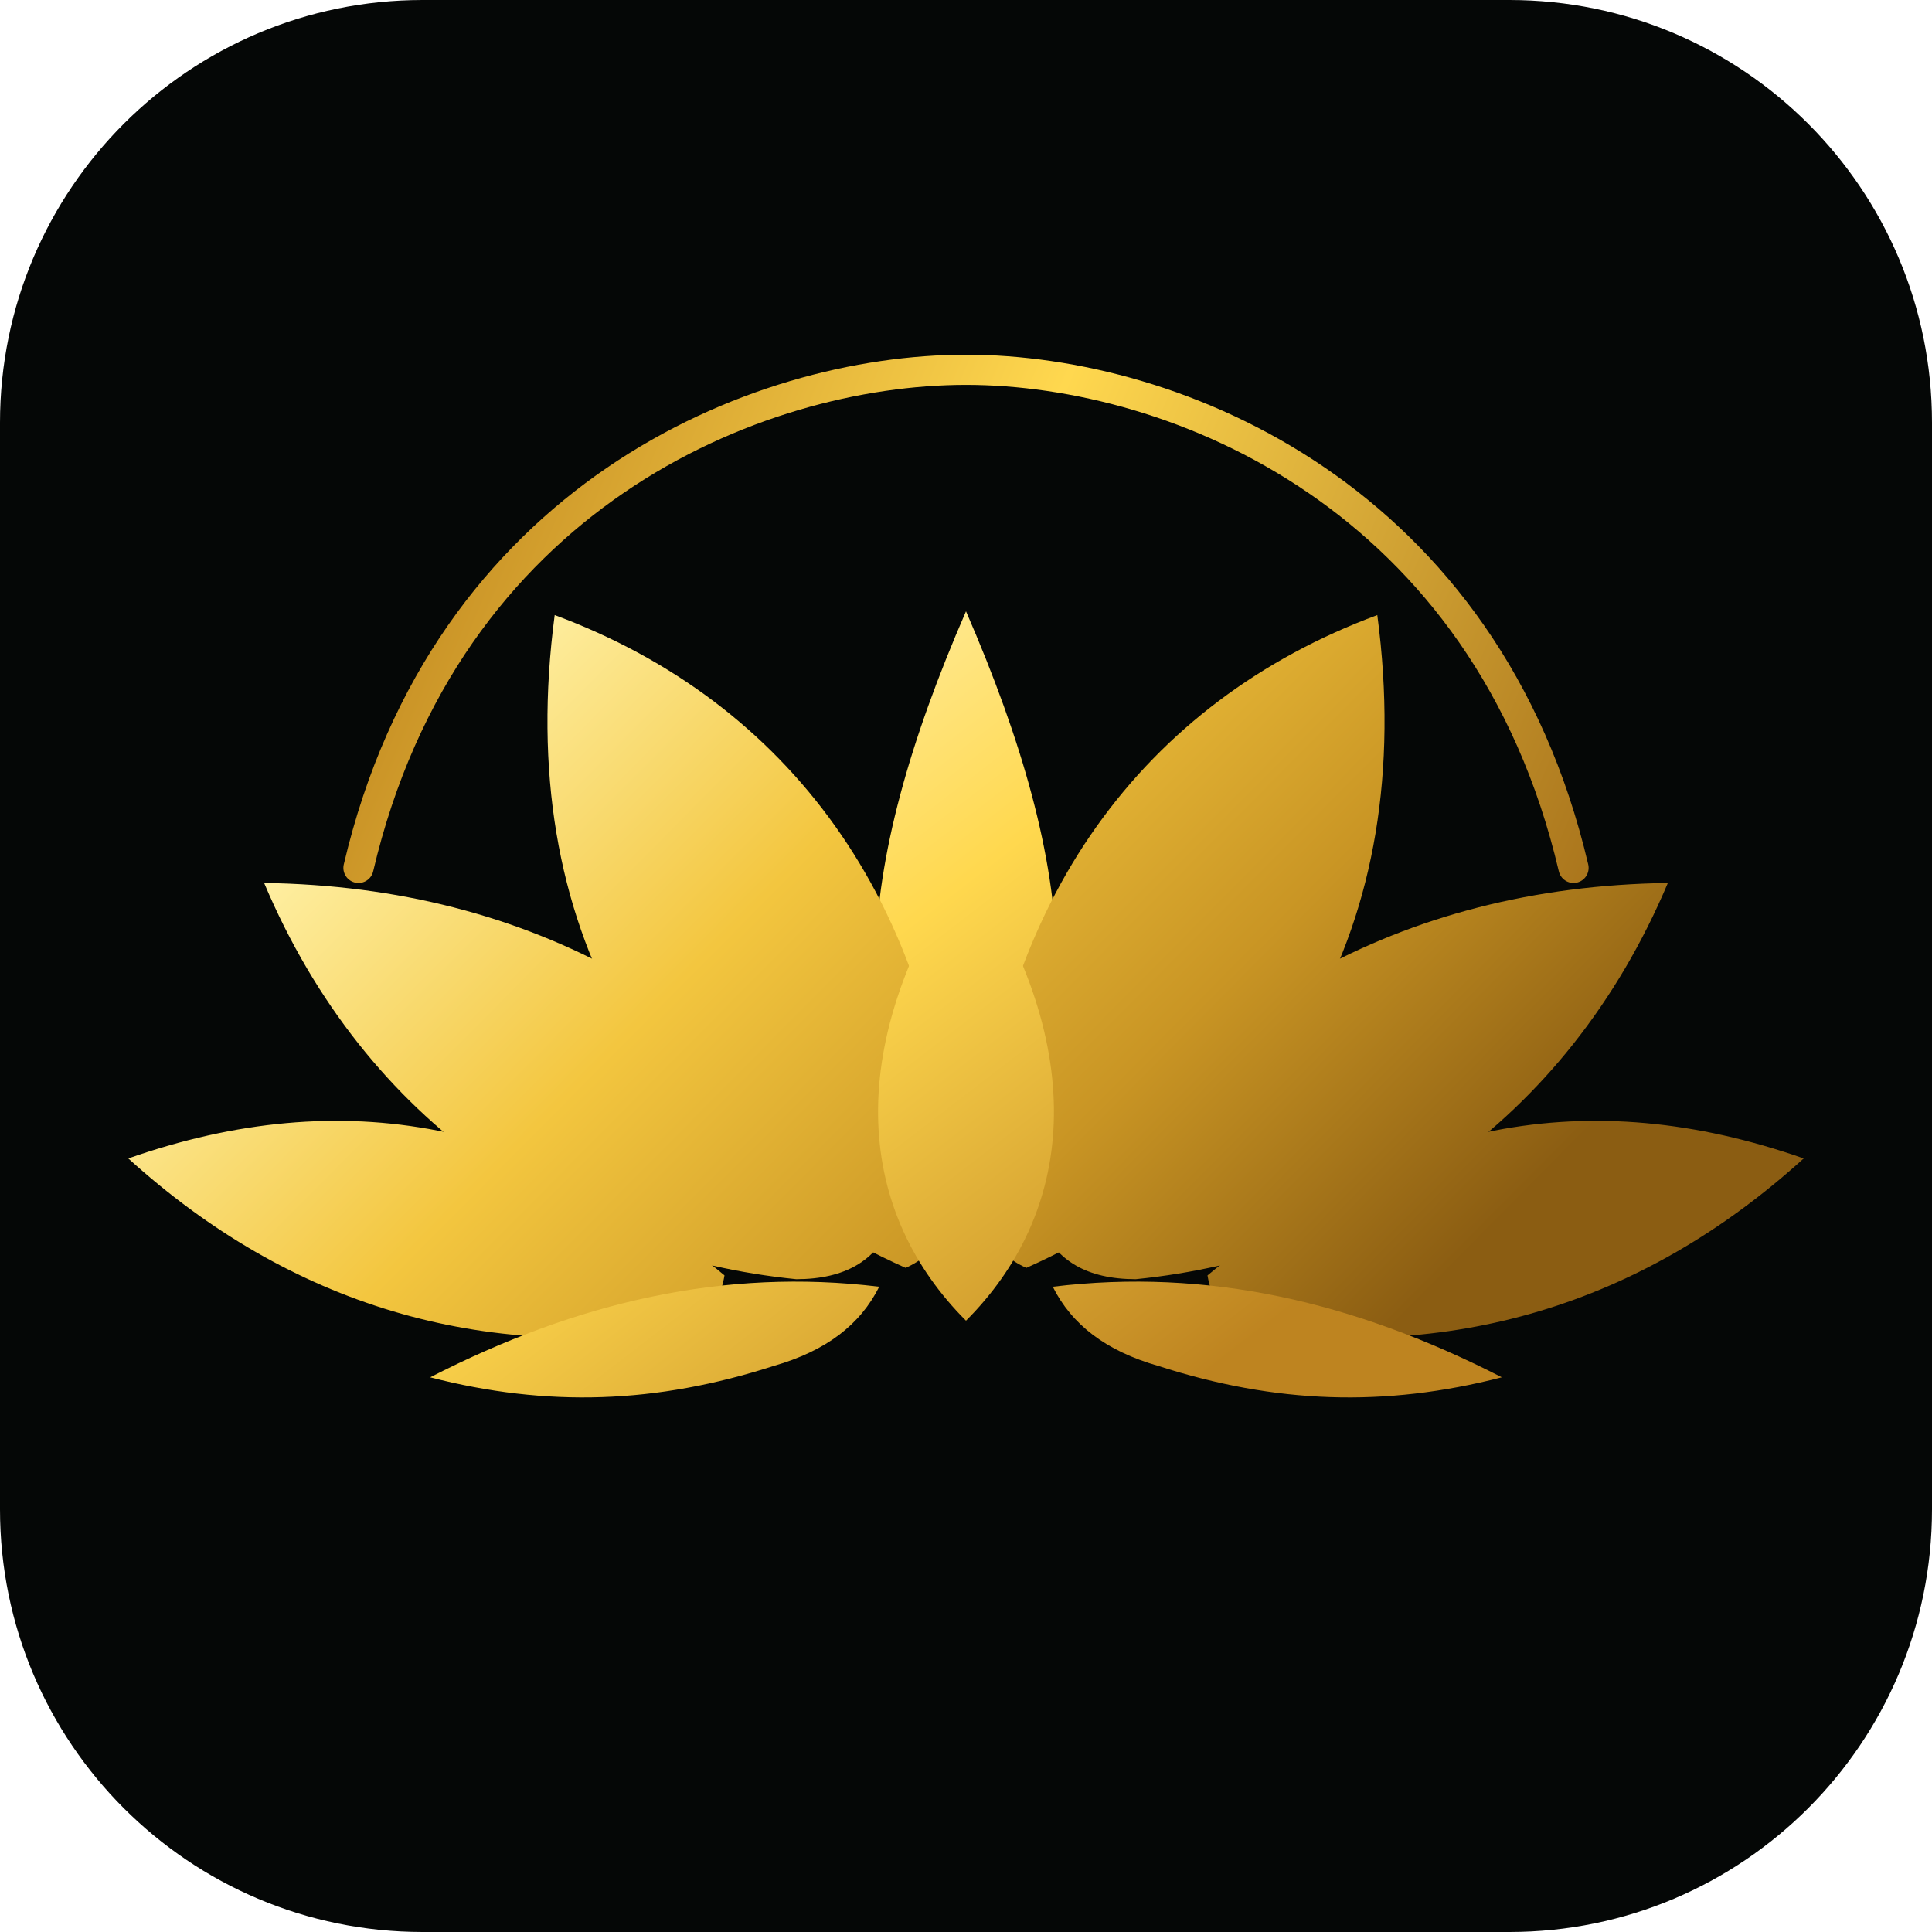
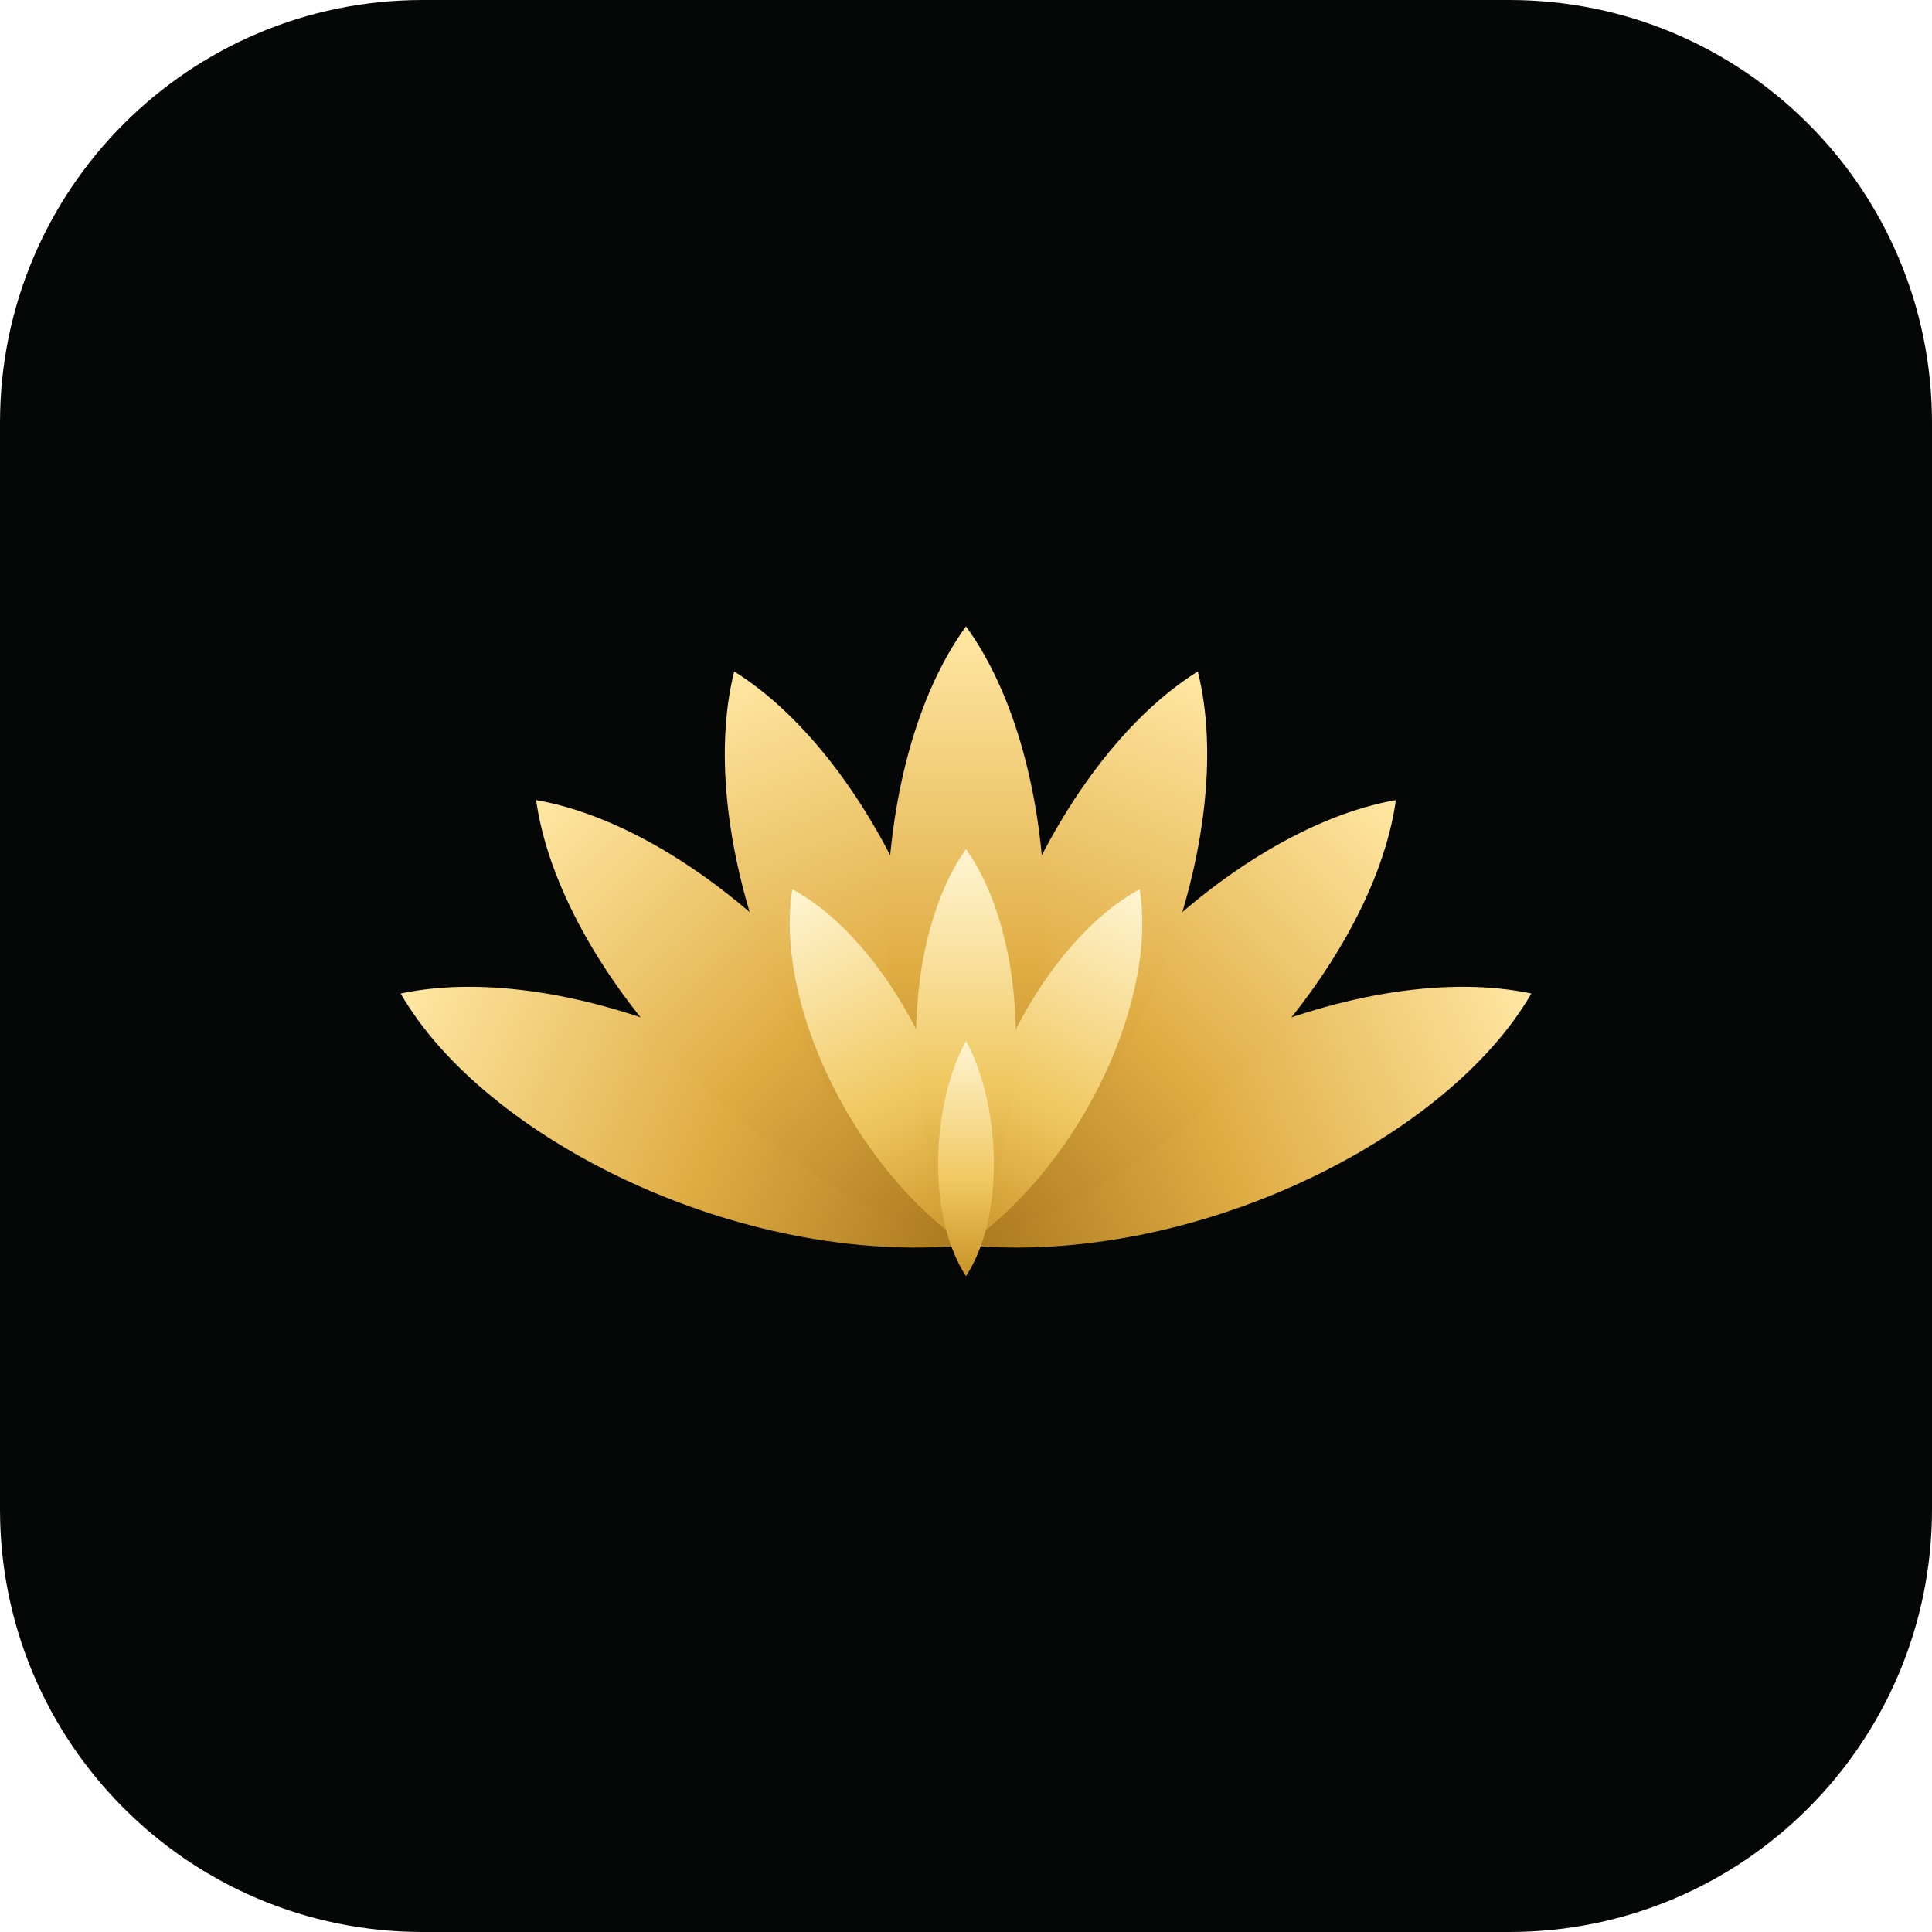
- <svg xmlns="http://www.w3.org/2000/svg" viewBox="0 0 512 512">
+ <svg xmlns="http://www.w3.org/2000/svg" viewBox="0 0 512 512" role="img" aria-label="Yellow Lotus">
+   <defs>
+     <linearGradient id="fav-main" x1="0" y1="0" x2="0" y2="1">
+       <stop offset="0" stop-color="#ffe7a3" />
+       <stop offset="0.55" stop-color="#e0ad44" />
+       <stop offset="1" stop-color="#a9781d" />
+     </linearGradient>
+     <linearGradient id="fav-inner" x1="0" y1="0" x2="0" y2="1">
+       <stop offset="0" stop-color="#fff5d2" />
+       <stop offset="0.6" stop-color="#f0c75f" />
+       <stop offset="1" stop-color="#c89328" />
+     </linearGradient>
+   </defs>
  <rect width="512" height="512" rx="112" fill="#050706" />
-   <g transform="translate(0 76)">
-     <defs>
-       <linearGradient id="petal" x1="144" x2="358" y1="75" y2="287" gradientUnits="userSpaceOnUse">
-         <stop stop-color="#fff1a7" />
-         <stop offset=".34" stop-color="#f3c63f" />
-         <stop offset=".68" stop-color="#c99524" />
-         <stop offset="1" stop-color="#8b5d12" />
-       </linearGradient>
-       <linearGradient id="petalLight" x1="172" x2="330" y1="75" y2="280" gradientUnits="userSpaceOnUse">
-         <stop stop-color="#fff7c7" />
-         <stop offset=".45" stop-color="#ffd84e" />
-         <stop offset="1" stop-color="#be8420" />
-       </linearGradient>
-       <linearGradient id="arcGold" x1="84" x2="428" y1="36" y2="180" gradientUnits="userSpaceOnUse">
-         <stop stop-color="#b77b18" />
-         <stop offset=".48" stop-color="#ffd84f" />
-         <stop offset="1" stop-color="#a36d18" />
-       </linearGradient>
-     </defs>
-     <path d="M95 154C118 56 200 22 256 22s138 34 161 132" fill="none" stroke="url(#arcGold)" stroke-width="8" stroke-linecap="round" />
-     <path d="M256 250C222 207 226 155 256 86c30 69 34 121 0 164Z" fill="url(#petalLight)" />
-     <path d="M240 260C173 230 136 170 147 87c62 23 101 76 106 151 0 10-4 18-13 22Z" fill="url(#petal)" />
-     <path d="M272 260c67-30 104-90 93-173-62 23-101 76-106 151 0 10 4 18 13 22Z" fill="url(#petal)" />
-     <path d="M211 263C151 257 97 222 70 158c71 1 126 33 166 91-4 9-12 14-25 14Z" fill="url(#petal)" />
-     <path d="M301 263c60-6 114-41 141-105-71 1-126 33-166 91 4 9 12 14 25 14Z" fill="url(#petal)" />
-     <path d="M184 276C128 285 77 270 34 231c57-20 109-10 158 31-1 6-4 11-8 14Z" fill="url(#petal)" />
-     <path d="M328 276c56 9 107-6 150-45-57-20-109-10-158 31 1 6 4 11 8 14Z" fill="url(#petal)" />
-     <path d="M256 274c-28-28-34-71 0-122 34 51 28 94 0 122Z" fill="url(#petalLight)" />
-     <path d="M205 286c-31 10-60 11-91 3 39-20 78-29 119-24-5 10-14 17-28 21Z" fill="url(#petalLight)" />
-     <path d="M307 286c31 10 60 11 91 3-39-20-78-29-119-24 5 10 14 17 28 21Z" fill="url(#petalLight)" />
+   <g transform="translate(256 330) scale(0.82)">
+     <g fill="url(#fav-main)">
+       <path d="M0 0 C -36 -64 -32 -156 0 -200 C 32 -156 36 -64 0 0 Z" transform="rotate(-66)" />
+       <path d="M0 0 C -36 -64 -32 -156 0 -200 C 32 -156 36 -64 0 0 Z" transform="rotate(66)" />
+       <path d="M0 0 C -36 -64 -32 -156 0 -200 C 32 -156 36 -64 0 0 Z" transform="rotate(-44)" />
+       <path d="M0 0 C -36 -64 -32 -156 0 -200 C 32 -156 36 -64 0 0 Z" transform="rotate(44)" />
+       <path d="M0 0 C -36 -64 -32 -156 0 -200 C 32 -156 36 -64 0 0 Z" transform="rotate(-22)" />
+       <path d="M0 0 C -36 -64 -32 -156 0 -200 C 32 -156 36 -64 0 0 Z" transform="rotate(22)" />
+       <path d="M0 0 C -36 -64 -32 -156 0 -200 C 32 -156 36 -64 0 0 Z" transform="rotate(0)" />
+     </g>
+     <g fill="url(#fav-inner)">
+       <path d="M0 0 C -23 -42 -20 -100 0 -128 C 20 -100 23 -42 0 0 Z" transform="rotate(-26)" />
+       <path d="M0 0 C -23 -42 -20 -100 0 -128 C 20 -100 23 -42 0 0 Z" transform="rotate(26)" />
+       <path d="M0 0 C -23 -42 -20 -100 0 -128 C 20 -100 23 -42 0 0 Z" transform="rotate(0)" />
+     </g>
+     <path d="M0 10 C -13 -10 -11 -46 0 -66 C 11 -46 13 -10 0 10 Z" fill="url(#fav-inner)" />
  </g>
</svg>
